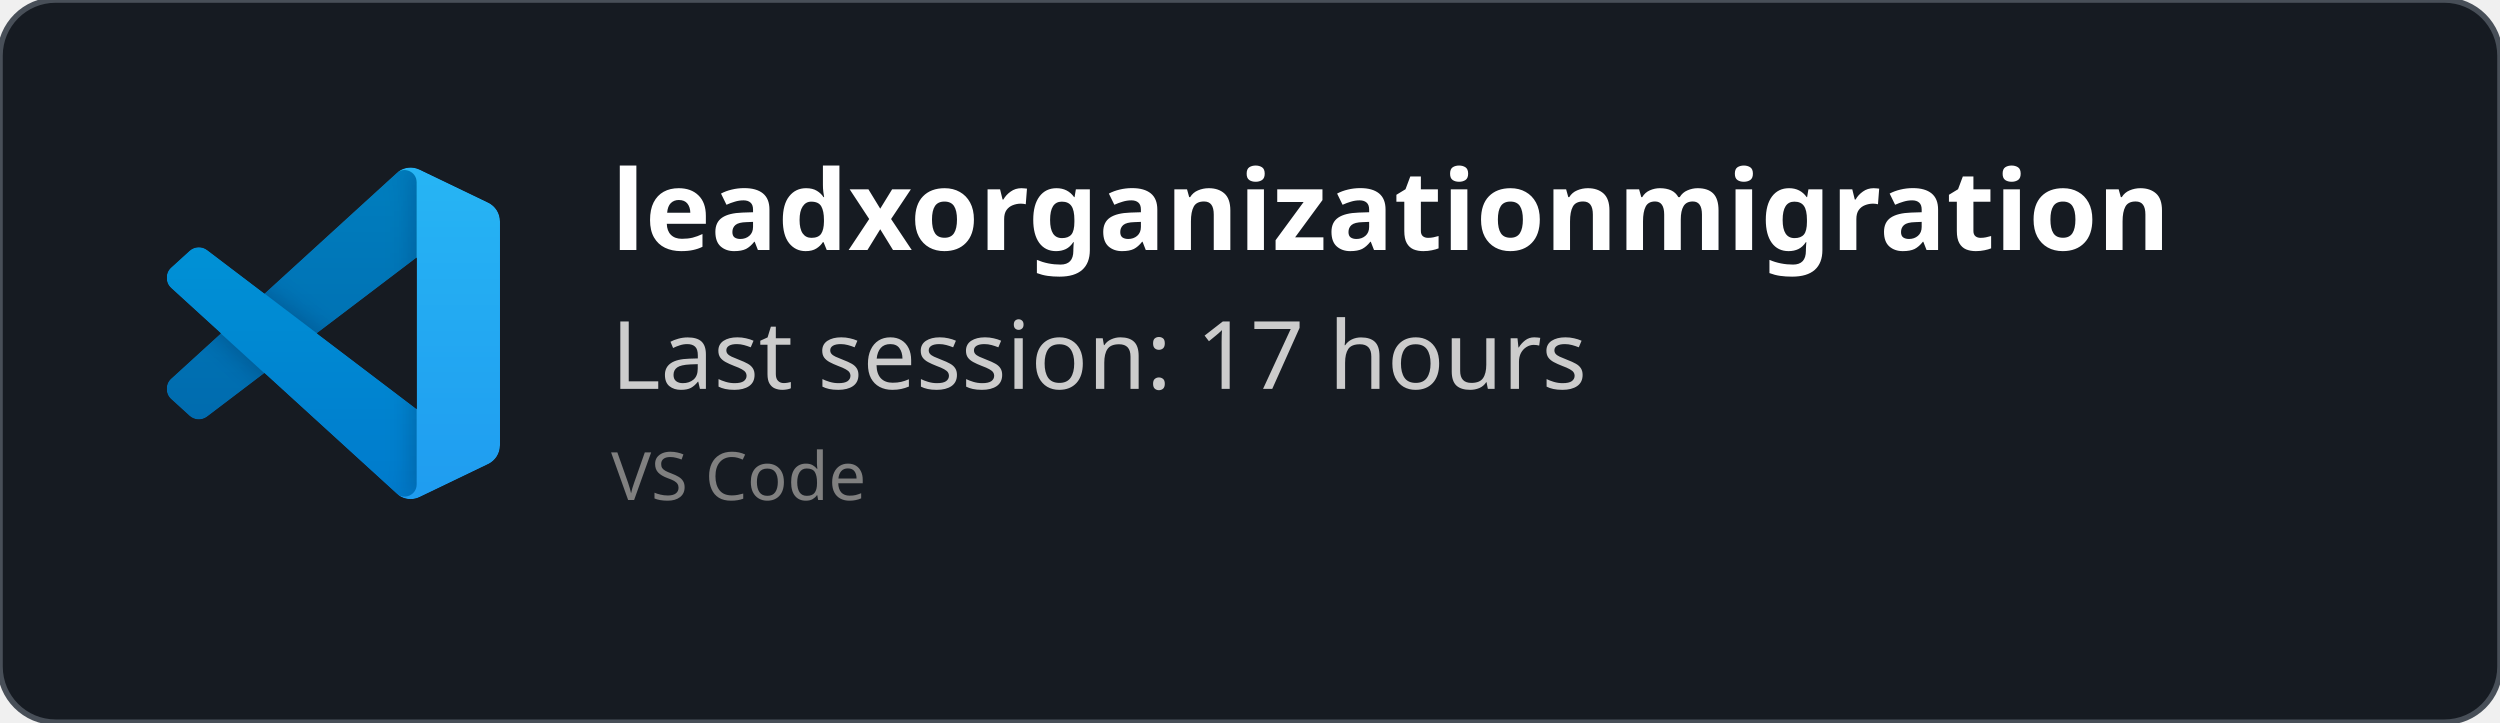
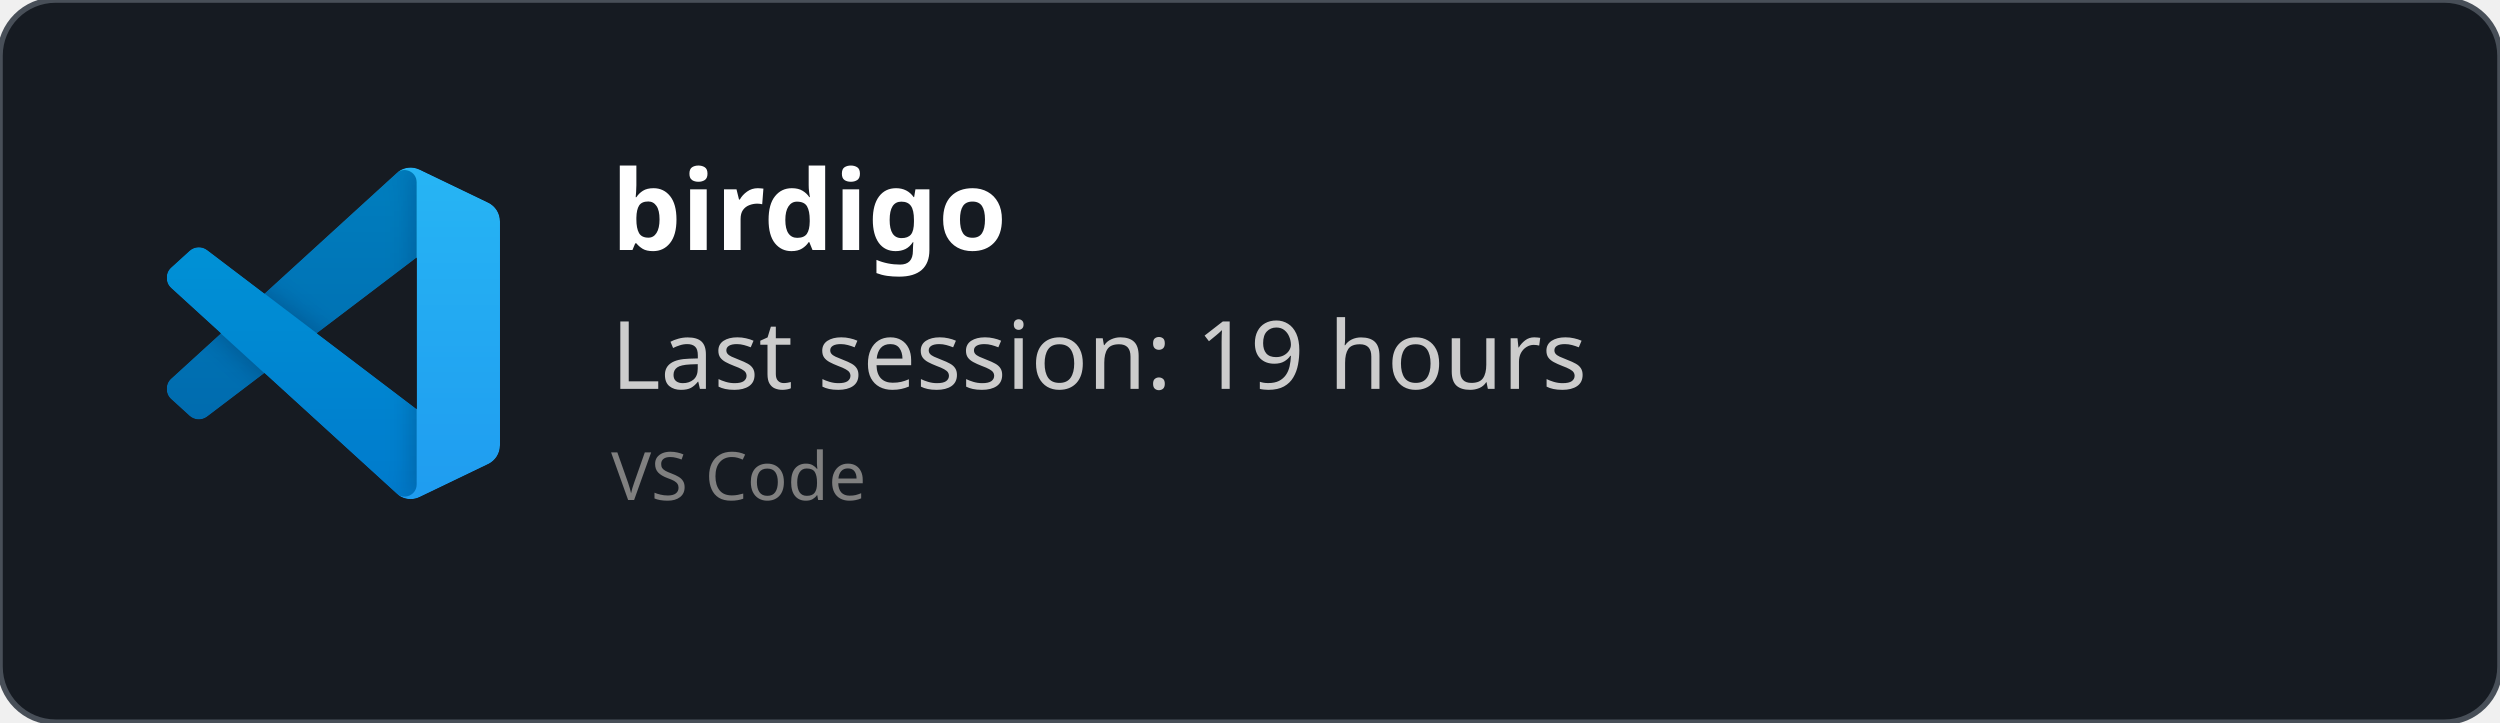
<svg xmlns="http://www.w3.org/2000/svg" width="450" height="130" viewBox="0 0 450 130" fill="none" role="img">
  <style>
    *{
        font-family: 'Segoe UI', Ubuntu, monospace
    }
    </style>
  <defs>
    <clipPath id="horizontalClip" x="20" y="20" width="500" height="200">
      <rect x="90" y="20" width="300" height="50" />
    </clipPath>
  </defs>
  <rect width="450" height="130" fill="rgba(22,27,34)" stroke="#484f58" stroke-width="1" fill-opacity="1" stroke-opacity="1" x="0" y="0" rx="10px" ry="10px">
    </rect>
  <svg width="60" height="60" x="30" y="30" viewBox="0 0 100 100" fill="none" id="vscode">
    <mask id="mask0" mask-type="alpha" maskUnits="userSpaceOnUse" x="0" y="0" width="100" height="100">
      <path fill-rule="evenodd" clip-rule="evenodd" d="M70.912 99.317C72.487 99.931 74.283 99.891 75.873 99.126L96.461 89.22C98.624 88.179 100 85.989 100 83.587V16.413C100 14.011 98.624 11.822 96.461 10.781L75.873 0.874C73.786 -0.13 71.345 0.116 69.513 1.447C69.252 1.637 69.003 1.849 68.769 2.083L29.355 38.041L12.187 25.01C10.589 23.797 8.354 23.896 6.869 25.246L1.363 30.255C-0.453 31.906 -0.455 34.763 1.359 36.417L16.247 50L1.359 63.583C-0.455 65.237 -0.453 68.094 1.363 69.745L6.869 74.754C8.354 76.104 10.589 76.204 12.187 74.99L29.355 61.959L68.769 97.917C69.392 98.541 70.125 99.01 70.912 99.317ZM75.015 27.299L45.109 50L75.015 72.701V27.299Z" fill="white" />
    </mask>
    <g mask="url(#mask0)">
      <path d="M96.461 10.796L75.857 0.876C73.472 -0.273 70.622 0.212 68.75 2.083L1.299 63.583C-0.516 65.237 -0.514 68.094 1.303 69.745L6.813 74.754C8.298 76.104 10.535 76.204 12.134 74.99L93.361 13.37C96.086 11.303 100 13.246 100 16.667V16.427C100 14.027 98.625 11.838 96.461 10.796Z" fill="#0065A9" />
      <g filter="url(#filter0_d)">
        <path d="M96.461 89.204L75.857 99.124C73.472 100.273 70.622 99.788 68.75 97.917L1.299 36.417C-0.516 34.763 -0.514 31.906 1.303 30.255L6.813 25.246C8.298 23.896 10.535 23.796 12.134 25.009L93.361 86.63C96.086 88.697 100 86.754 100 83.333V83.573C100 85.974 98.625 88.162 96.461 89.204Z" fill="#007ACC" />
      </g>
      <g filter="url(#filter1_d)">
        <path d="M75.858 99.126C73.472 100.274 70.622 99.788 68.75 97.917C71.056 100.223 75 98.59 75 95.328V4.672C75 1.41 71.056 -0.223 68.75 2.083C70.622 0.211 73.472 -0.274 75.858 0.874L96.459 10.781C98.623 11.822 100 14.011 100 16.413V83.587C100 85.989 98.623 88.179 96.459 89.22L75.858 99.126Z" fill="#1F9CF0" />
      </g>
      <g style="mix-blend-mode:overlay" opacity="0.25">
        <path fill-rule="evenodd" clip-rule="evenodd" d="M70.851 99.317C72.426 99.931 74.222 99.891 75.812 99.126L96.4 89.22C98.563 88.179 99.939 85.989 99.939 83.587V16.413C99.939 14.011 98.564 11.822 96.4 10.781L75.812 0.874C73.725 -0.13 71.284 0.116 69.453 1.447C69.191 1.637 68.942 1.849 68.708 2.083L29.294 38.041L12.126 25.01C10.528 23.796 8.293 23.896 6.809 25.246L1.302 30.255C-0.513 31.906 -0.515 34.763 1.298 36.417L16.186 50L1.298 63.583C-0.515 65.237 -0.513 68.094 1.302 69.745L6.809 74.754C8.293 76.104 10.528 76.204 12.126 74.99L29.294 61.959L68.708 97.917C69.332 98.54 70.064 99.01 70.851 99.317ZM74.954 27.299L45.048 50L74.954 72.701V27.299Z" fill="url(#paint0_linear)" />
      </g>
    </g>
    <defs>
      <filter id="filter0_d" x="-8.394" y="15.829" width="116.727" height="92.246" filterUnits="userSpaceOnUse" color-interpolation-filters="sRGB">
        <feFlood flood-opacity="0" result="BackgroundImageFix" />
        <feColorMatrix in="SourceAlpha" type="matrix" values="0 0 0 0 0 0 0 0 0 0 0 0 0 0 0 0 0 0 127 0" />
        <feOffset />
        <feGaussianBlur stdDeviation="4.167" />
        <feColorMatrix type="matrix" values="0 0 0 0 0 0 0 0 0 0 0 0 0 0 0 0 0 0 0.25 0" />
        <feBlend mode="overlay" in2="BackgroundImageFix" result="effect1_dropShadow" />
        <feBlend mode="normal" in="SourceGraphic" in2="effect1_dropShadow" result="shape" />
      </filter>
      <filter id="filter1_d" x="60.417" y="-8.076" width="47.917" height="116.151" filterUnits="userSpaceOnUse" color-interpolation-filters="sRGB">
        <feFlood flood-opacity="0" result="BackgroundImageFix" />
        <feColorMatrix in="SourceAlpha" type="matrix" values="0 0 0 0 0 0 0 0 0 0 0 0 0 0 0 0 0 0 127 0" />
        <feOffset />
        <feGaussianBlur stdDeviation="4.167" />
        <feColorMatrix type="matrix" values="0 0 0 0 0 0 0 0 0 0 0 0 0 0 0 0 0 0 0.25 0" />
        <feBlend mode="overlay" in2="BackgroundImageFix" result="effect1_dropShadow" />
        <feBlend mode="normal" in="SourceGraphic" in2="effect1_dropShadow" result="shape" />
      </filter>
      <linearGradient id="paint0_linear" x1="49.939" y1="0.258" x2="49.939" y2="99.742" gradientUnits="userSpaceOnUse">
        <stop stop-color="white" />
        <stop offset="1" stop-color="white" stop-opacity="0" />
      </linearGradient>
    </defs>
  </svg>
  <text x="110" y="45" font-size="20" clip-path="url(#horizontalClip)" font-weight="bold" font-family="Ubuntu" fill="white">
-     leadxorganizationmigration
+     birdigo
    </text>
  <text x="110" y="70" font-size="17px" font-family="Ubuntu" fill="#ccc">
-     Last session: 17 hours
+     Last session: 19 hours
    </text>
  <text x="110" y="90" font-size="12px" font-family="Ubuntu" fill="grey">
    VS Code
    </text>
</svg>
